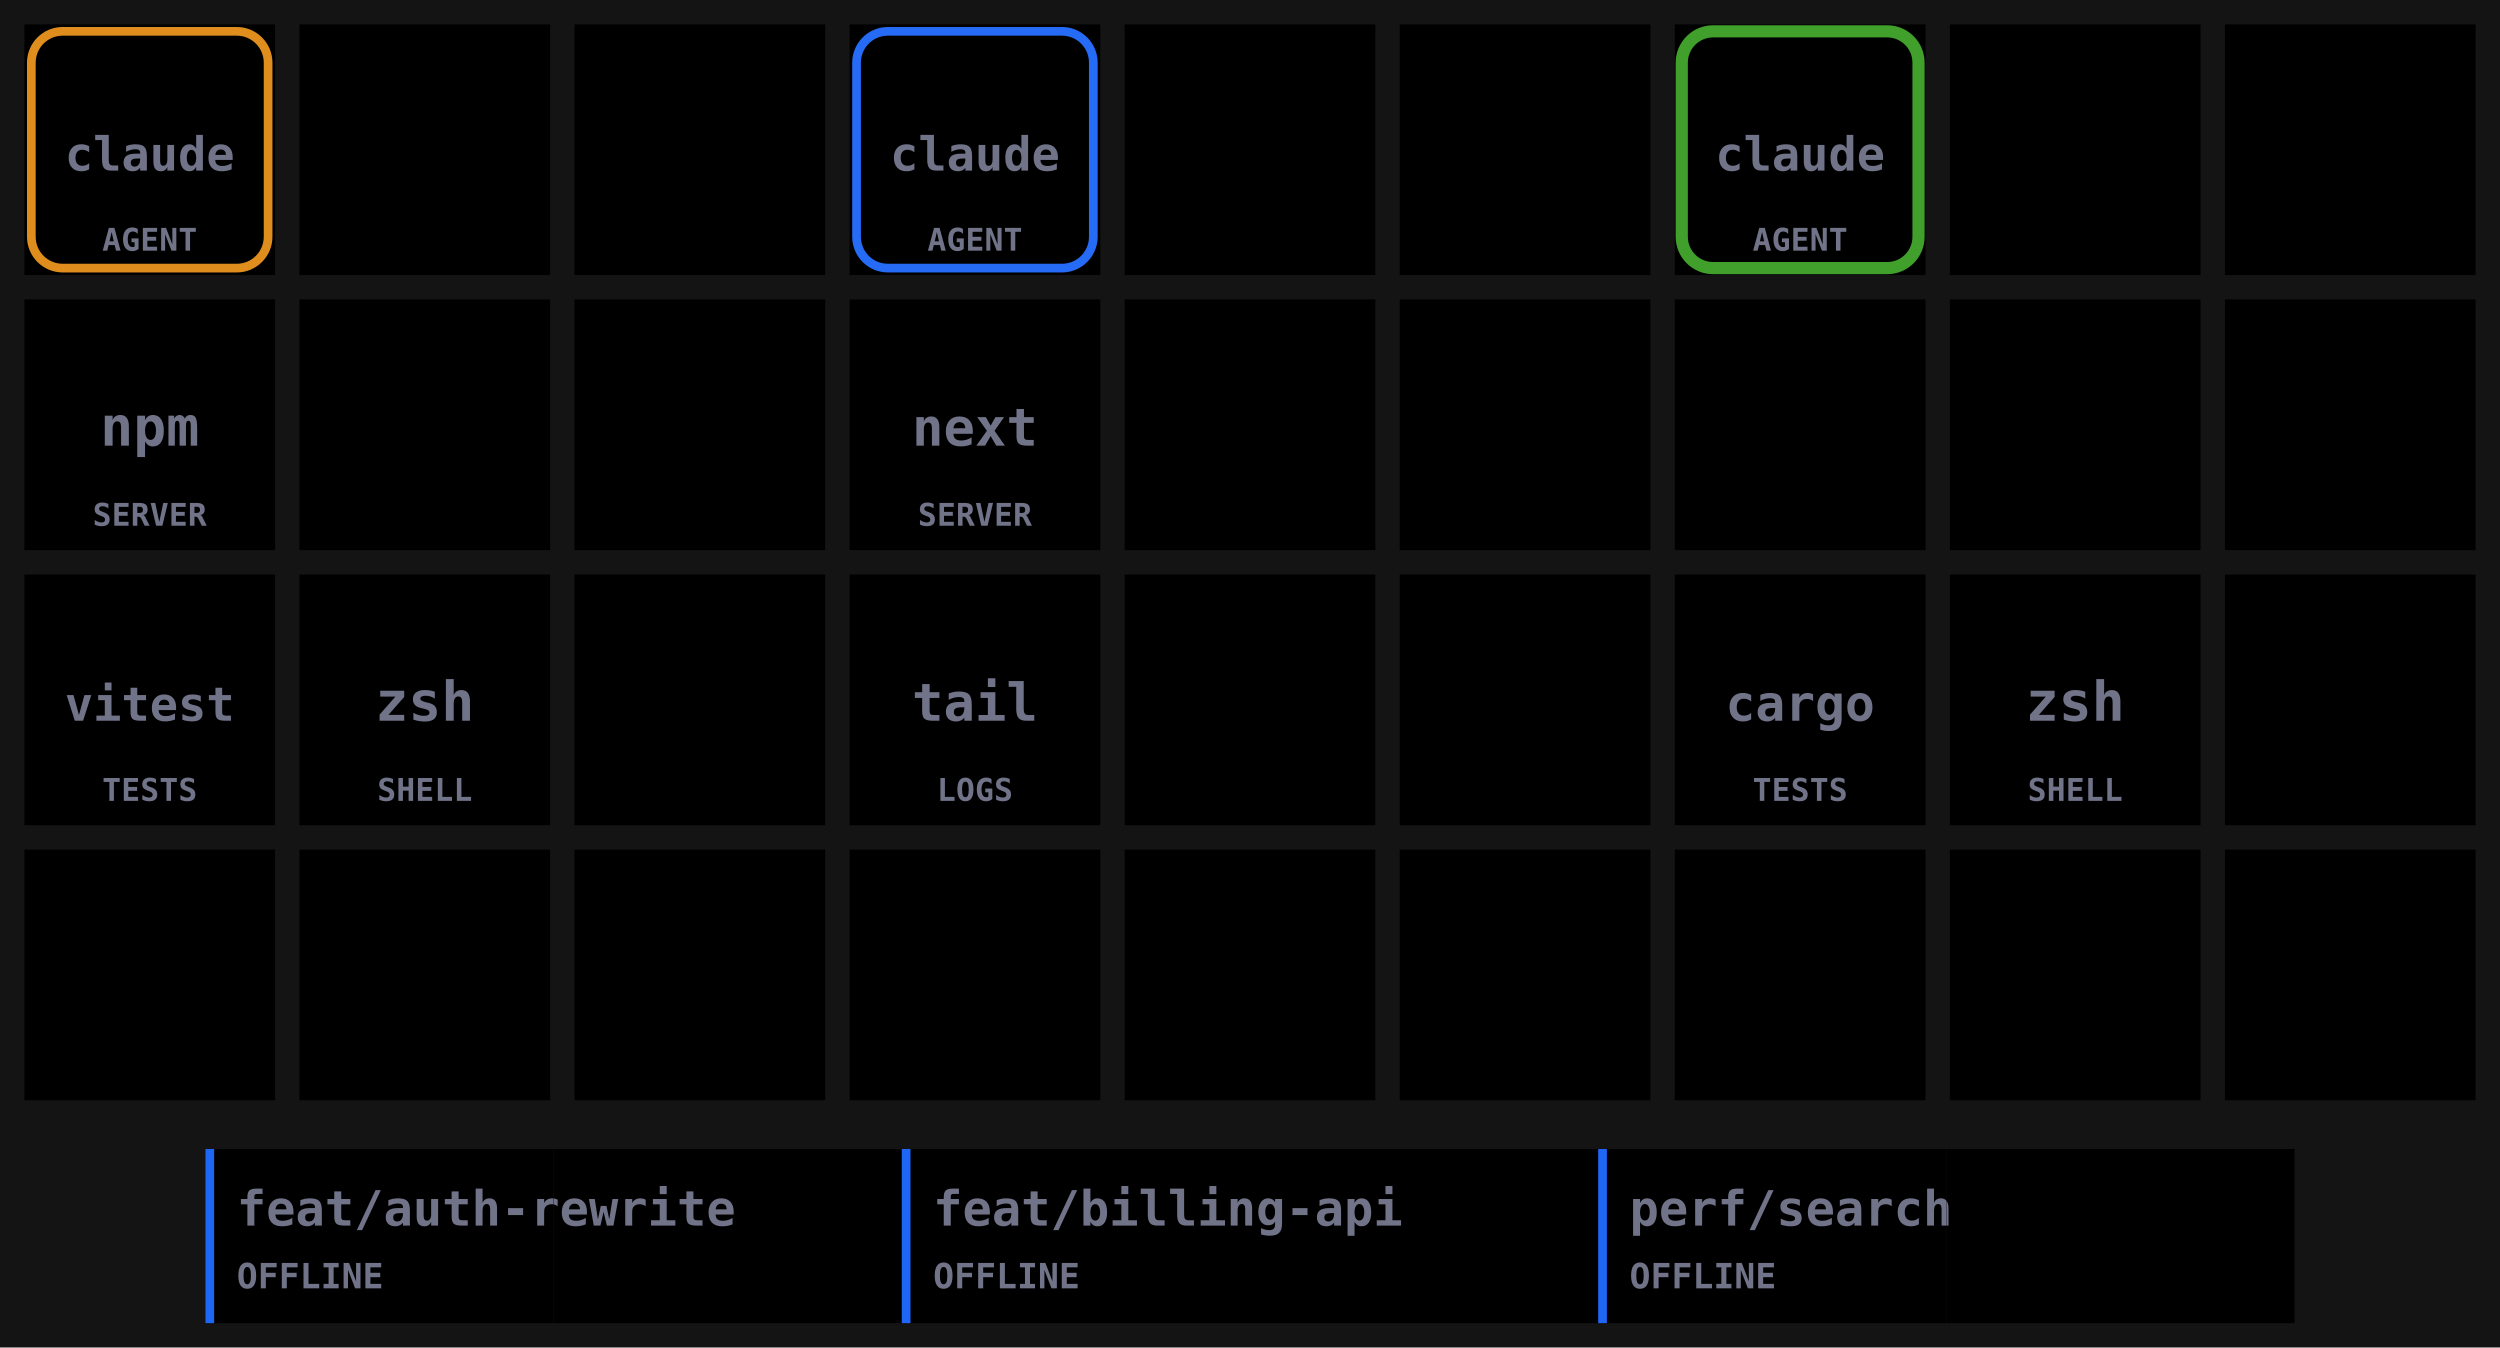
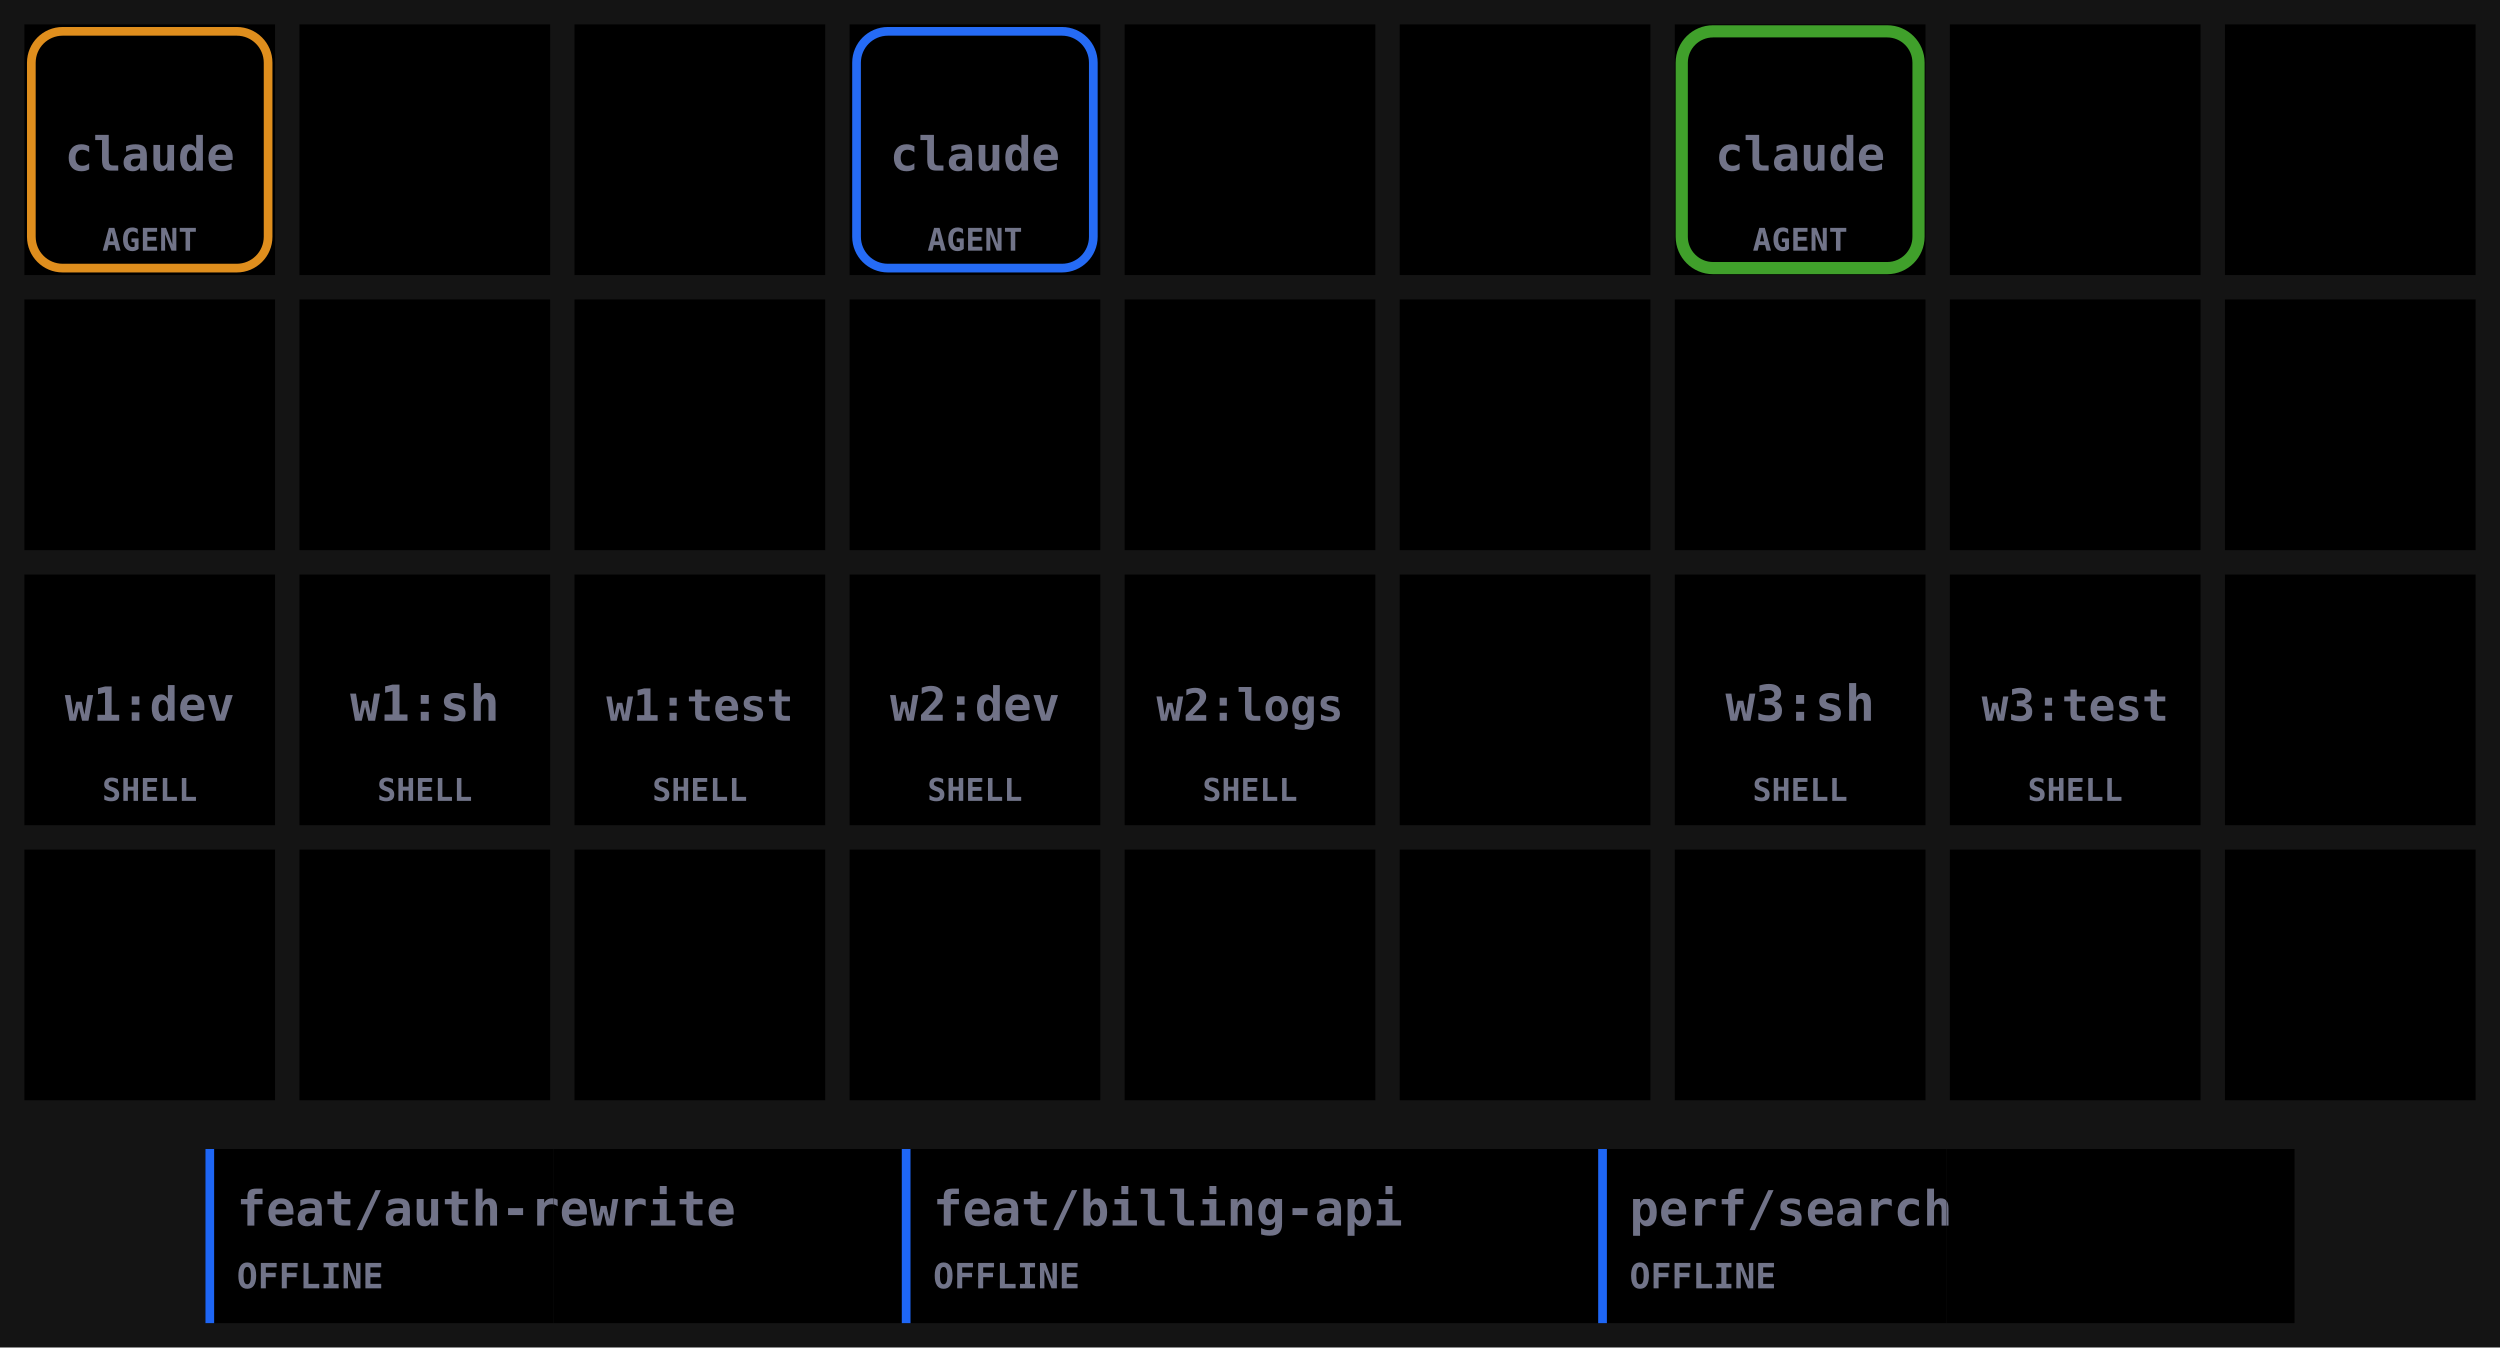
<svg xmlns="http://www.w3.org/2000/svg" width="1436" height="774" viewBox="0 0 1436 774">
  <rect width="1436" height="774" fill="#141414" />
  <svg x="14" y="14" width="144" height="144" viewBox="0 0 144 144">
    <rect width="144" height="144" fill="#000000" />
    <rect x="4" y="4" width="136" height="136" rx="18" fill="none" stroke="rgb(223 142 29)" stroke-width="5" />
    <text x="72" y="84" font-family="Consolas" font-weight="700" font-size="27" fill="rgb(113 115 136)" text-anchor="middle">claude</text>
    <text x="72" y="130" font-family="Consolas" font-weight="700" font-size="18" fill="rgb(113 116 137)" text-anchor="middle" letter-spacing=".1">AGENT</text>
  </svg>
  <svg x="172" y="14" width="144" height="144" viewBox="0 0 144 144">
    <rect width="144" height="144" fill="#000000" />
  </svg>
  <svg x="330" y="14" width="144" height="144" viewBox="0 0 144 144">
    <rect width="144" height="144" fill="#000000" />
  </svg>
  <svg x="488" y="14" width="144" height="144" viewBox="0 0 144 144">
    <rect width="144" height="144" fill="#000000" />
    <rect x="4" y="4" width="136" height="136" rx="18" fill="none" stroke="rgb(37 107 245)" stroke-width="5" />
    <text x="72" y="84" font-family="Consolas" font-weight="700" font-size="27" fill="rgb(113 115 136)" text-anchor="middle">claude</text>
    <text x="72" y="130" font-family="Consolas" font-weight="700" font-size="18" fill="rgb(113 116 137)" text-anchor="middle" letter-spacing=".1">AGENT</text>
  </svg>
  <svg x="646" y="14" width="144" height="144" viewBox="0 0 144 144">
    <rect width="144" height="144" fill="#000000" />
  </svg>
  <svg x="804" y="14" width="144" height="144" viewBox="0 0 144 144">
    <rect width="144" height="144" fill="#000000" />
  </svg>
  <svg x="962" y="14" width="144" height="144" viewBox="0 0 144 144">
    <rect width="144" height="144" fill="#000000" />
    <rect x="4" y="4" width="136" height="136" rx="18" fill="none" stroke="rgb(64 160 43)" stroke-width="7" />
    <text x="72" y="84" font-family="Consolas" font-weight="700" font-size="27" fill="rgb(113 115 136)" text-anchor="middle">claude</text>
    <text x="72" y="130" font-family="Consolas" font-weight="700" font-size="18" fill="rgb(113 116 137)" text-anchor="middle" letter-spacing=".1">AGENT</text>
  </svg>
  <svg x="1120" y="14" width="144" height="144" viewBox="0 0 144 144">
    <rect width="144" height="144" fill="#000000" />
  </svg>
  <svg x="1278" y="14" width="144" height="144" viewBox="0 0 144 144">
    <rect width="144" height="144" fill="#000000" />
  </svg>
  <svg x="14" y="172" width="144" height="144" viewBox="0 0 144 144">
    <rect width="144" height="144" fill="#000000" />
-     <text x="72" y="84" font-family="Consolas" font-weight="700" font-size="31.5" fill="rgb(113 115 136)" text-anchor="middle">npm</text>
-     <text x="72" y="130" font-family="Consolas" font-weight="700" font-size="18" fill="rgb(113 116 137)" text-anchor="middle" letter-spacing=".1">SERVER</text>
  </svg>
  <svg x="172" y="172" width="144" height="144" viewBox="0 0 144 144">
    <rect width="144" height="144" fill="#000000" />
  </svg>
  <svg x="330" y="172" width="144" height="144" viewBox="0 0 144 144">
    <rect width="144" height="144" fill="#000000" />
  </svg>
  <svg x="488" y="172" width="144" height="144" viewBox="0 0 144 144">
    <rect width="144" height="144" fill="#000000" />
-     <text x="72" y="84" font-family="Consolas" font-weight="700" font-size="30" fill="rgb(113 115 136)" text-anchor="middle">next</text>
-     <text x="72" y="130" font-family="Consolas" font-weight="700" font-size="18" fill="rgb(113 116 137)" text-anchor="middle" letter-spacing=".1">SERVER</text>
  </svg>
  <svg x="646" y="172" width="144" height="144" viewBox="0 0 144 144">
    <rect width="144" height="144" fill="#000000" />
  </svg>
  <svg x="804" y="172" width="144" height="144" viewBox="0 0 144 144">
    <rect width="144" height="144" fill="#000000" />
  </svg>
  <svg x="962" y="172" width="144" height="144" viewBox="0 0 144 144">
    <rect width="144" height="144" fill="#000000" />
  </svg>
  <svg x="1120" y="172" width="144" height="144" viewBox="0 0 144 144">
    <rect width="144" height="144" fill="#000000" />
  </svg>
  <svg x="1278" y="172" width="144" height="144" viewBox="0 0 144 144">
    <rect width="144" height="144" fill="#000000" />
  </svg>
  <svg x="14" y="330" width="144" height="144" viewBox="0 0 144 144">
    <rect width="144" height="144" fill="#000000" />
-     <text x="72" y="84" font-family="Consolas" font-weight="700" font-size="27" fill="rgb(113 115 136)" text-anchor="middle">vitest</text>
-     <text x="72" y="130" font-family="Consolas" font-weight="700" font-size="18" fill="rgb(113 116 137)" text-anchor="middle" letter-spacing=".1">TESTS</text>
+     <text x="72" y="84" font-family="Consolas" font-weight="700" font-size="27" fill="rgb(113 115 136)" text-anchor="middle">w1:dev</text>
+     <text x="72" y="130" font-family="Consolas" font-weight="700" font-size="18" fill="rgb(113 116 137)" text-anchor="middle" letter-spacing=".1">SHELL</text>
  </svg>
  <svg x="172" y="330" width="144" height="144" viewBox="0 0 144 144">
    <rect width="144" height="144" fill="#000000" />
-     <text x="72" y="84" font-family="Consolas" font-weight="700" font-size="31.5" fill="rgb(113 115 136)" text-anchor="middle">zsh</text>
+     <text x="72" y="84" font-family="Consolas" font-weight="700" font-size="28.5" fill="rgb(113 115 136)" text-anchor="middle">w1:sh</text>
    <text x="72" y="130" font-family="Consolas" font-weight="700" font-size="18" fill="rgb(113 116 137)" text-anchor="middle" letter-spacing=".1">SHELL</text>
  </svg>
  <svg x="330" y="330" width="144" height="144" viewBox="0 0 144 144">
    <rect width="144" height="144" fill="#000000" />
+     <text x="72" y="84" font-family="Consolas" font-weight="700" font-size="25.5" fill="rgb(113 115 136)" text-anchor="middle">w1:test</text>
+     <text x="72" y="130" font-family="Consolas" font-weight="700" font-size="18" fill="rgb(113 116 137)" text-anchor="middle" letter-spacing=".1">SHELL</text>
  </svg>
  <svg x="488" y="330" width="144" height="144" viewBox="0 0 144 144">
    <rect width="144" height="144" fill="#000000" />
-     <text x="72" y="84" font-family="Consolas" font-weight="700" font-size="30" fill="rgb(113 115 136)" text-anchor="middle">tail</text>
-     <text x="72" y="130" font-family="Consolas" font-weight="700" font-size="18" fill="rgb(113 116 137)" text-anchor="middle" letter-spacing=".1">LOGS</text>
+     <text x="72" y="84" font-family="Consolas" font-weight="700" font-size="27" fill="rgb(113 115 136)" text-anchor="middle">w2:dev</text>
+     <text x="72" y="130" font-family="Consolas" font-weight="700" font-size="18" fill="rgb(113 116 137)" text-anchor="middle" letter-spacing=".1">SHELL</text>
  </svg>
  <svg x="646" y="330" width="144" height="144" viewBox="0 0 144 144">
    <rect width="144" height="144" fill="#000000" />
+     <text x="72" y="84" font-family="Consolas" font-weight="700" font-size="25.5" fill="rgb(113 115 136)" text-anchor="middle">w2:logs</text>
+     <text x="72" y="130" font-family="Consolas" font-weight="700" font-size="18" fill="rgb(113 116 137)" text-anchor="middle" letter-spacing=".1">SHELL</text>
  </svg>
  <svg x="804" y="330" width="144" height="144" viewBox="0 0 144 144">
    <rect width="144" height="144" fill="#000000" />
  </svg>
  <svg x="962" y="330" width="144" height="144" viewBox="0 0 144 144">
    <rect width="144" height="144" fill="#000000" />
-     <text x="72" y="84" font-family="Consolas" font-weight="700" font-size="28.5" fill="rgb(113 115 136)" text-anchor="middle">cargo</text>
-     <text x="72" y="130" font-family="Consolas" font-weight="700" font-size="18" fill="rgb(113 116 137)" text-anchor="middle" letter-spacing=".1">TESTS</text>
+     <text x="72" y="84" font-family="Consolas" font-weight="700" font-size="28.5" fill="rgb(113 115 136)" text-anchor="middle">w3:sh</text>
+     <text x="72" y="130" font-family="Consolas" font-weight="700" font-size="18" fill="rgb(113 116 137)" text-anchor="middle" letter-spacing=".1">SHELL</text>
  </svg>
  <svg x="1120" y="330" width="144" height="144" viewBox="0 0 144 144">
    <rect width="144" height="144" fill="#000000" />
-     <text x="72" y="84" font-family="Consolas" font-weight="700" font-size="31.5" fill="rgb(113 115 136)" text-anchor="middle">zsh</text>
+     <text x="72" y="84" font-family="Consolas" font-weight="700" font-size="25.5" fill="rgb(113 115 136)" text-anchor="middle">w3:test</text>
    <text x="72" y="130" font-family="Consolas" font-weight="700" font-size="18" fill="rgb(113 116 137)" text-anchor="middle" letter-spacing=".1">SHELL</text>
  </svg>
  <svg x="1278" y="330" width="144" height="144" viewBox="0 0 144 144">
    <rect width="144" height="144" fill="#000000" />
  </svg>
  <svg x="14" y="488" width="144" height="144" viewBox="0 0 144 144">
    <rect width="144" height="144" fill="#000000" />
  </svg>
  <svg x="172" y="488" width="144" height="144" viewBox="0 0 144 144">
    <rect width="144" height="144" fill="#000000" />
  </svg>
  <svg x="330" y="488" width="144" height="144" viewBox="0 0 144 144">
    <rect width="144" height="144" fill="#000000" />
  </svg>
  <svg x="488" y="488" width="144" height="144" viewBox="0 0 144 144">
    <rect width="144" height="144" fill="#000000" />
  </svg>
  <svg x="646" y="488" width="144" height="144" viewBox="0 0 144 144">
    <rect width="144" height="144" fill="#000000" />
  </svg>
  <svg x="804" y="488" width="144" height="144" viewBox="0 0 144 144">
    <rect width="144" height="144" fill="#000000" />
  </svg>
  <svg x="962" y="488" width="144" height="144" viewBox="0 0 144 144">
    <rect width="144" height="144" fill="#000000" />
  </svg>
  <svg x="1120" y="488" width="144" height="144" viewBox="0 0 144 144">
    <rect width="144" height="144" fill="#000000" />
  </svg>
  <svg x="1278" y="488" width="144" height="144" viewBox="0 0 144 144">
    <rect width="144" height="144" fill="#000000" />
  </svg>
  <svg x="118" y="660" width="200" height="100" viewBox="0 0 200 100">
    <rect width="1200" height="100" fill="#000000" />
    <rect x="0" y="0" width="5" height="100" fill="rgb(30 102 245)" />
    <text x="18" y="44" font-family="Consolas" font-weight="700" font-size="28" fill="rgb(113 115 136)">feat/auth-rewrite</text>
    <text x="18" y="80" font-family="Consolas" font-weight="700" font-size="20" fill="rgb(113 116 137)">OFFLINE</text>
  </svg>
  <svg x="318" y="660" width="200" height="100" viewBox="200 0 200 100">
    <rect width="1200" height="100" fill="#000000" />
    <rect x="0" y="0" width="5" height="100" fill="rgb(30 102 245)" />
    <text x="18" y="44" font-family="Consolas" font-weight="700" font-size="28" fill="rgb(113 115 136)">feat/auth-rewrite</text>
    <text x="18" y="80" font-family="Consolas" font-weight="700" font-size="20" fill="rgb(113 116 137)">OFFLINE</text>
  </svg>
  <svg x="518" y="660" width="200" height="100" viewBox="400 0 200 100">
    <rect width="1200" height="100" fill="#000000" />
    <rect x="400" y="0" width="5" height="100" fill="rgb(30 102 245)" />
    <text x="418" y="44" font-family="Consolas" font-weight="700" font-size="28" fill="rgb(113 115 136)">feat/billing-api</text>
    <text x="418" y="80" font-family="Consolas" font-weight="700" font-size="20" fill="rgb(113 116 137)">OFFLINE</text>
  </svg>
  <svg x="718" y="660" width="200" height="100" viewBox="600 0 200 100">
    <rect width="1200" height="100" fill="#000000" />
    <rect x="400" y="0" width="5" height="100" fill="rgb(30 102 245)" />
    <text x="418" y="44" font-family="Consolas" font-weight="700" font-size="28" fill="rgb(113 115 136)">feat/billing-api</text>
    <text x="418" y="80" font-family="Consolas" font-weight="700" font-size="20" fill="rgb(113 116 137)">OFFLINE</text>
  </svg>
  <svg x="918" y="660" width="200" height="100" viewBox="800 0 200 100">
    <rect width="1200" height="100" fill="#000000" />
    <rect x="800" y="0" width="5" height="100" fill="rgb(30 102 245)" />
    <text x="818" y="44" font-family="Consolas" font-weight="700" font-size="28" fill="rgb(113 115 136)">perf/search</text>
    <text x="818" y="80" font-family="Consolas" font-weight="700" font-size="20" fill="rgb(113 116 137)">OFFLINE</text>
  </svg>
  <svg x="1118" y="660" width="200" height="100" viewBox="1000 0 200 100">
    <rect width="1200" height="100" fill="#000000" />
    <rect x="800" y="0" width="5" height="100" fill="rgb(30 102 245)" />
    <text x="818" y="44" font-family="Consolas" font-weight="700" font-size="28" fill="rgb(113 115 136)">perf/search</text>
    <text x="818" y="80" font-family="Consolas" font-weight="700" font-size="20" fill="rgb(113 116 137)">OFFLINE</text>
  </svg>
</svg>
